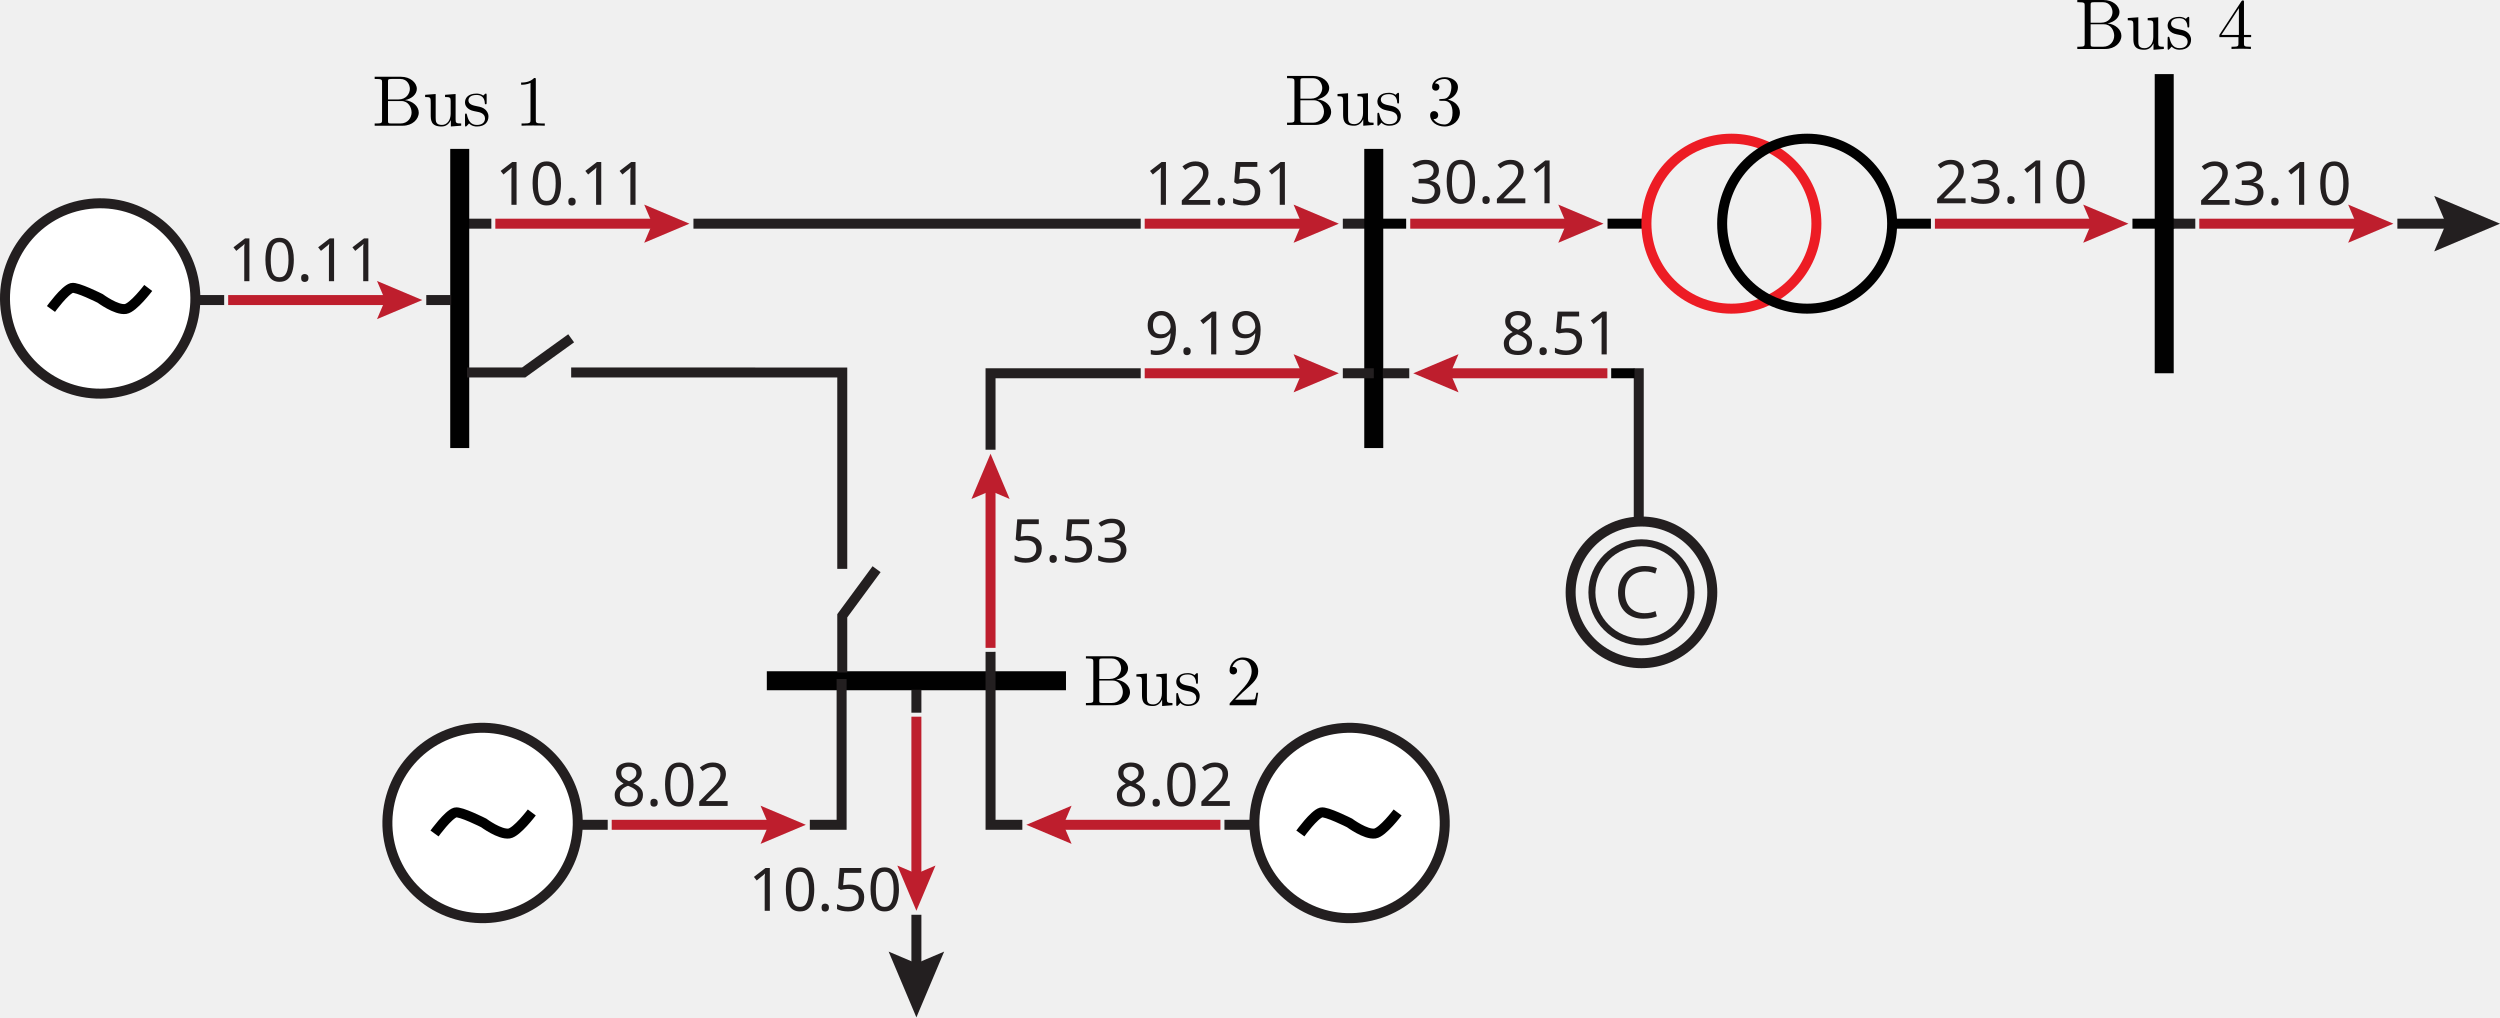
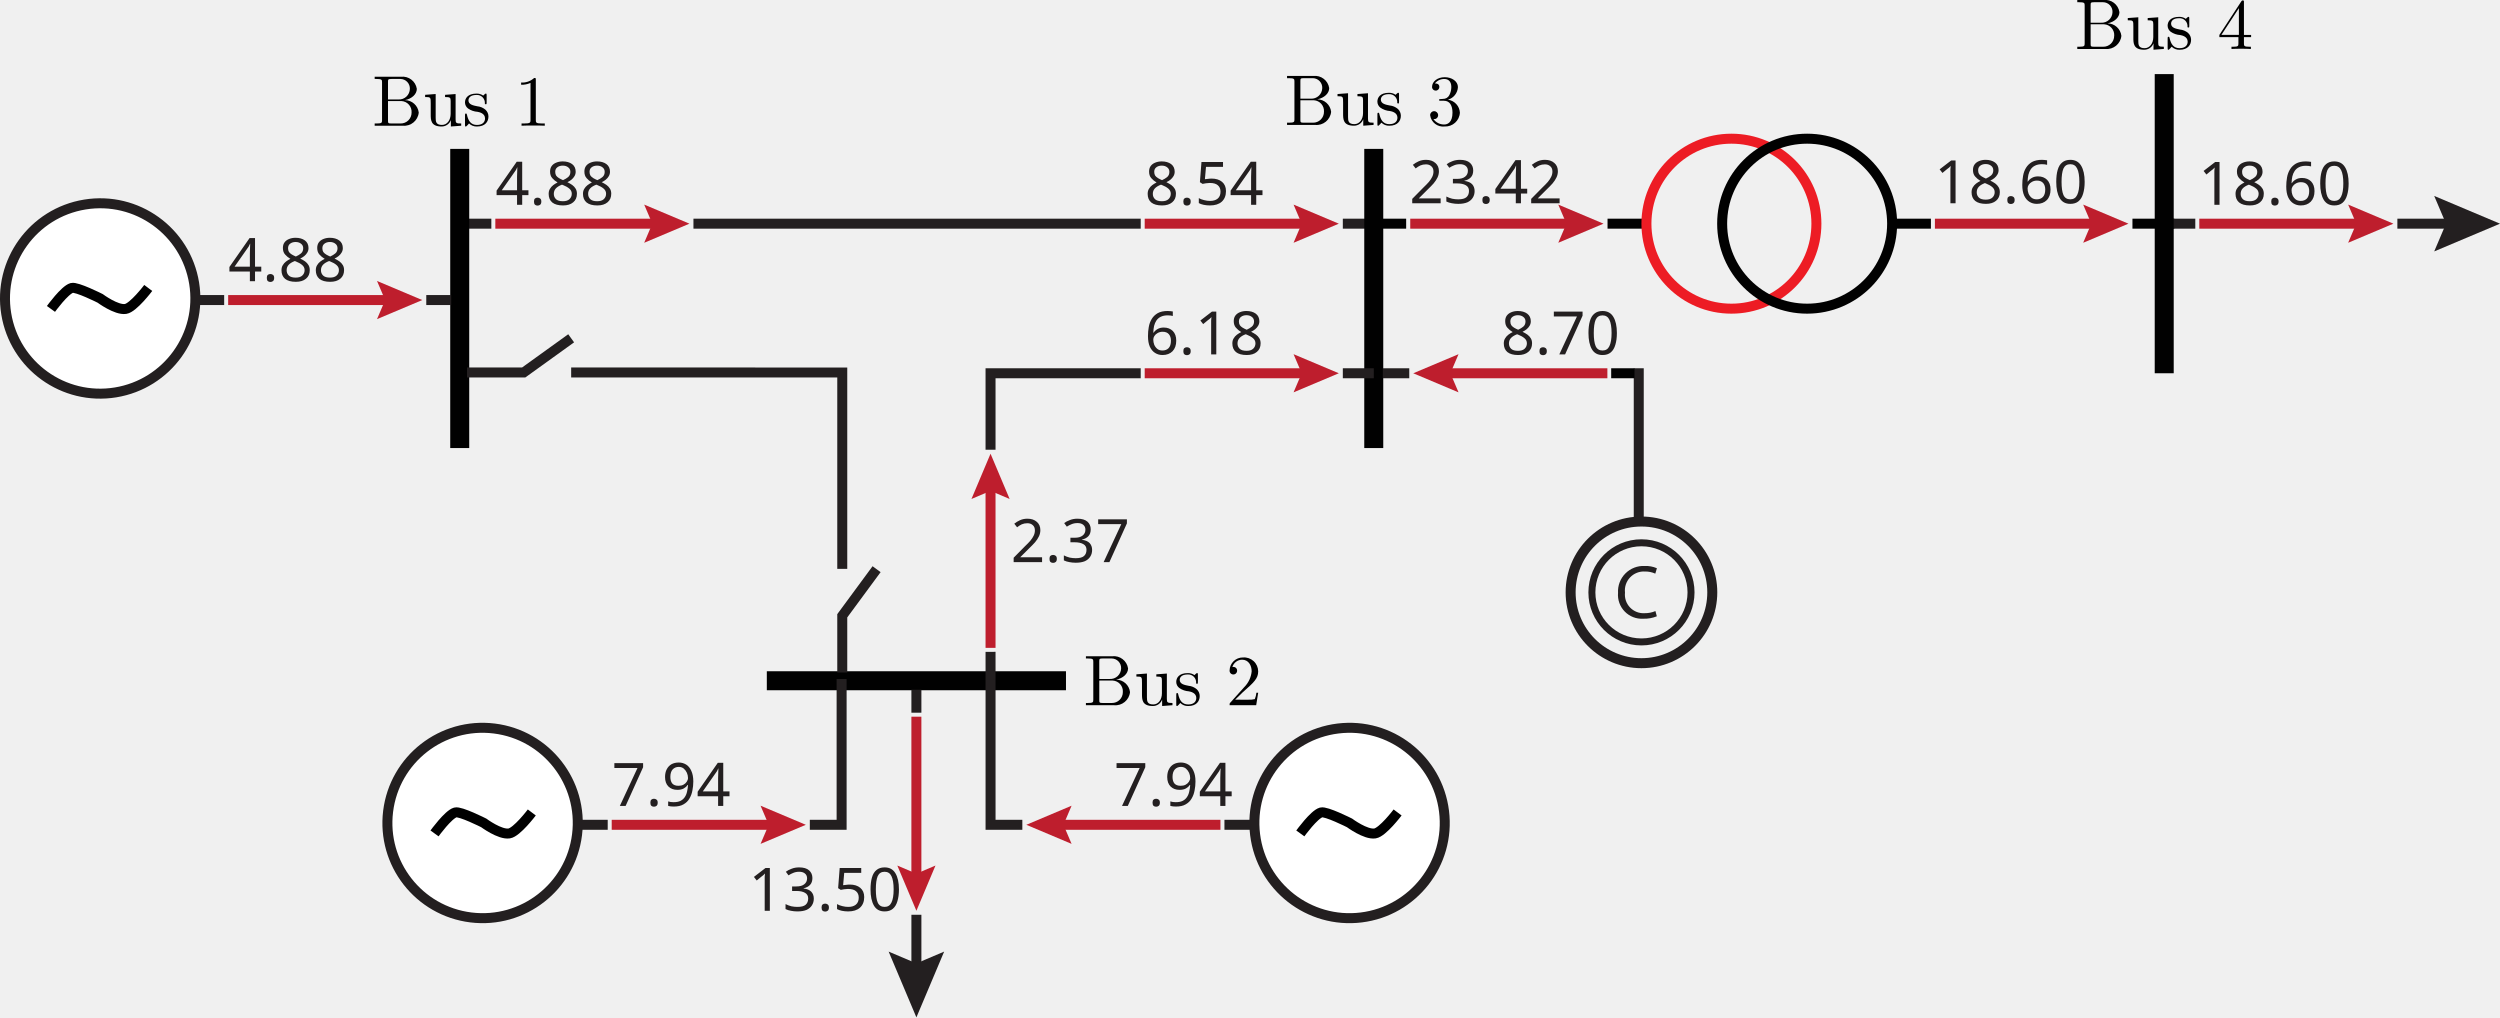
<svg xmlns="http://www.w3.org/2000/svg" id="Layer_1" data-name="Layer 1" viewBox="0 0 250.148 101.799">
  <defs>
-     <style>
-       .cls-1, .cls-2, .cls-3, .cls-4, .cls-5, .cls-6, .cls-7, .cls-8 {
-         stroke-miterlimit: 10;
-       }
- 
-       .cls-1, .cls-2, .cls-5, .cls-6, .cls-7, .cls-8 {
-         fill: none;
-       }
- 
-       .cls-1, .cls-3, .cls-7 {
-         stroke: #231f20;
-       }
- 
-       .cls-2 {
-         stroke: #000;
-       }
- 
-       .cls-3 {
-         fill: #fff;
-       }
- 
-       .cls-4 {
-         stroke: #be1e2d;
-       }
- 
-       .cls-4, .cls-9 {
-         fill: #be1e2d;
-       }
- 
-       .cls-5, .cls-8 {
-         stroke: #010101;
-       }
- 
-       .cls-6 {
-         stroke: #ed1c24;
-       }
- 
-       .cls-7 {
-         stroke-width: .7px;
-       }
- 
-       .cls-10 {
-         font-family: CMR10, 'CM R 10';
-         font-size: 6px;
-       }
- 
-       .cls-10, .cls-11 {
-         fill: #231f20;
-       }
- 
-       .cls-8 {
-         stroke-width: 1.9px;
-       }
-     </style>
+     <style>.cls-1,.cls-10,.cls-11,.cls-3,.cls-4,.cls-5{fill:none;}.cls-1,.cls-3{stroke:#010101;}.cls-1,.cls-10,.cls-11,.cls-2,.cls-3,.cls-4,.cls-5,.cls-8{stroke-miterlimit:10;}.cls-2{fill:#fff;}.cls-2,.cls-4,.cls-5{stroke:#231f20;}.cls-3{stroke-width:1.9px;}.cls-5{stroke-width:0.7px;}.cls-6,.cls-7{fill:#231f20;}.cls-7{font-size:6px;font-family:CMR10, "CM R 10";}.cls-8,.cls-9{fill:#be1e2d;}.cls-8{stroke:#be1e2d;}.cls-10{stroke:#000;}.cls-11{stroke:#ed1c24;}</style>
  </defs>
-   <line class="cls-5" x1="160.849" y1="22.381" x2="164.559" y2="22.381" />
-   <line class="cls-3" x1="134.362" y1="22.381" x2="137.461" y2="22.381" />
-   <line class="cls-3" x1="69.386" y1="22.381" x2="114.139" y2="22.381" />
-   <line class="cls-3" x1="46.517" y1="22.381" x2="49.163" y2="22.381" />
-   <line class="cls-8" x1="46" y1="14.898" x2="46" y2="44.832" />
-   <line class="cls-8" x1="76.727" y1="68.115" x2="106.661" y2="68.115" />
-   <line class="cls-8" x1="137.457" y1="14.898" x2="137.457" y2="44.832" />
-   <line class="cls-5" x1="138.365" y1="22.381" x2="140.699" y2="22.381" />
-   <line class="cls-5" x1="213.371" y1="22.381" x2="217.565" y2="22.381" />
-   <g>
-     <path d="m41.9,11.266c0,.674-.645,1.313-1.599,1.313h-2.812v-.222h.172c.553,0,.567-.079.567-.337v-3.781c0-.258-.014-.337-.567-.337h-.172v-.222h2.625c.933,0,1.593.588,1.593,1.212,0,.531-.495.99-1.191,1.126.796.086,1.384.624,1.384,1.248Zm-2.037-1.313c.796,0,1.148-.603,1.148-1.062,0-.38-.251-.99-.947-.99h-.89c-.337,0-.351.05-.351.287v1.765h1.04Zm1.32,1.306c0-.481-.301-1.148-1.011-1.148h-1.349v1.959c0,.237.014.287.351.287h.897c.739,0,1.112-.589,1.112-1.098Z" />
-     <path d="m44.188,12.658c-1.09,0-1.09-.653-1.09-1.212v-1.076c0-.638,0-.66-.56-.66v-.222l1.055-.08v2.382c0,.373.028.71.631.71.524,0,.868-.488.868-1.112v-1.278c0-.352-.058-.401-.56-.401v-.222l1.055-.08v2.547c0,.352.057.401.559.401v.222l-1.033.079v-.645c-.208.445-.524.645-.925.645Z" />
-     <path d="m46.835,10.857c-.194-.157-.309-.359-.309-.61,0-.401.273-.882,1.148-.882.108,0,.402,0,.675.201.028-.022.1-.087.122-.115.093-.086.108-.086.144-.086.079,0,.079.051.079.172v.725c0,.136,0,.172-.093.172-.014,0-.079,0-.086-.065-.014-.223-.05-.868-.839-.868-.617,0-.803.294-.803.546,0,.415.481.509.882.588.301.058.581.115.818.345.086.086.301.301.301.681,0,.517-.33.997-1.155.997-.151,0-.474-.007-.789-.308-.129.136-.129.15-.143.165-.136.137-.143.144-.179.144-.079,0-.079-.05-.079-.172v-.947c0-.129,0-.179.093-.179.072,0,.079.029.1.122.136.61.395,1.019.997,1.019.56,0,.811-.287.811-.652,0-.517-.588-.631-.746-.66-.516-.101-.717-.144-.947-.331Z" />
-     <path d="m53.613,12.012c0,.266.022.344.667.344h.23v.222c-.251-.021-.875-.021-1.162-.021s-.911,0-1.162.021v-.222h.229c.645,0,.667-.086.667-.344v-3.716c-.373.186-.796.186-.94.186v-.222c.23,0,.861,0,1.306-.459.165,0,.165.014.165.186v4.025Z" />
-   </g>
-   <line class="cls-1" x1="134.362" y1="37.348" x2="137.461" y2="37.348" />
-   <polyline class="cls-1" points="99.113 44.999 99.113 37.349 114.139 37.348" />
-   <line class="cls-1" x1="163.972" y1="36.848" x2="163.972" y2="51.85" />
-   <path class="cls-1" d="m171.33,59.271c0-3.915-3.174-7.087-7.087-7.087s-7.087,3.172-7.087,7.087,3.172,7.087,7.087,7.087,7.087-3.174,7.087-7.087Z" />
-   <path class="cls-7" d="m169.203,59.271c0-2.74-2.221-4.96-4.96-4.96s-4.96,2.22-4.96,4.96,2.221,4.96,4.96,4.96,4.96-2.222,4.96-4.96Z" />
-   <path class="cls-11" d="m165.781,61.667c-.243.121-.73.243-1.352.243-1.443,0-2.529-.912-2.529-2.59,0-1.603,1.087-2.689,2.674-2.689.638,0,1.041.137,1.215.228l-.16.539c-.25-.121-.607-.213-1.033-.213-1.2,0-1.997.767-1.997,2.112,0,1.253.721,2.058,1.967,2.058.403,0,.813-.083,1.079-.213l.137.524Z" />
-   <g>
-     <path d="m113.068,69.252c0,.674-.645,1.313-1.6,1.313h-2.812v-.223h.172c.553,0,.567-.079.567-.337v-3.781c0-.258-.014-.338-.567-.338h-.172v-.222h2.625c.933,0,1.593.589,1.593,1.212,0,.531-.495.99-1.191,1.127.796.086,1.384.624,1.384,1.249Zm-2.037-1.314c.796,0,1.148-.603,1.148-1.062,0-.38-.251-.99-.947-.99h-.889c-.337,0-.351.051-.351.287v1.765h1.04Zm1.32,1.306c0-.48-.301-1.148-1.011-1.148h-1.349v1.958c0,.237.014.287.351.287h.897c.739,0,1.112-.588,1.112-1.097Z" />
-     <path d="m115.356,70.644c-1.09,0-1.09-.653-1.09-1.212v-1.076c0-.639,0-.66-.56-.66v-.223l1.055-.079v2.381c0,.373.028.711.631.711.524,0,.868-.488.868-1.112v-1.277c0-.352-.058-.401-.56-.401v-.223l1.055-.079v2.547c0,.352.057.401.559.401v.223l-1.033.079v-.646c-.208.444-.524.646-.926.646Z" />
-     <path d="m118.003,68.843c-.194-.157-.309-.359-.309-.61,0-.402.273-.882,1.148-.882.108,0,.402,0,.675.2.028-.021.1-.086.122-.115.093-.086.107-.086.143-.086.079,0,.079.05.079.172v.724c0,.136,0,.172-.093.172-.014,0-.079,0-.086-.065-.014-.222-.05-.868-.84-.868-.617,0-.803.294-.803.545,0,.416.481.509.883.588.301.057.581.115.818.344.086.087.301.302.301.682,0,.516-.33.997-1.155.997-.151,0-.474-.007-.789-.309-.129.136-.129.151-.143.165-.136.136-.143.143-.179.143-.079,0-.079-.05-.079-.172v-.947c0-.129,0-.179.094-.179.072,0,.079.029.1.122.136.61.395,1.019.997,1.019.56,0,.811-.287.811-.653,0-.517-.588-.632-.746-.66-.516-.1-.717-.143-.947-.33Z" />
-     <path d="m124.875,70.012c.158,0,.631,0,.681-.058.072-.108.122-.423.158-.638h.179l-.201,1.249h-2.662c0-.172,0-.187.079-.266l1.377-1.535c.394-.445.753-1.012.753-1.585,0-.588-.308-1.169-.961-1.169-.416,0-.804.265-.968.731.021-.007.036-.007.093-.007.251,0,.38.187.38.373,0,.294-.251.38-.373.38-.021,0-.38,0-.38-.402,0-.638.531-1.299,1.342-1.299.875,0,1.521.575,1.521,1.392,0,.717-.43,1.105-1.549,2.095l-.76.739h1.291Z" />
-   </g>
-   <g>
-     <path d="m133.193,11.187c0,.675-.645,1.313-1.6,1.313h-2.812v-.223h.172c.553,0,.567-.079.567-.337v-3.781c0-.257-.014-.337-.567-.337h-.172v-.222h2.625c.933,0,1.593.588,1.593,1.212,0,.531-.495.99-1.191,1.126.796.086,1.384.624,1.384,1.248Zm-2.037-1.313c.796,0,1.148-.603,1.148-1.062,0-.38-.251-.99-.947-.99h-.889c-.337,0-.351.05-.351.287v1.765h1.04Zm1.32,1.306c0-.481-.301-1.148-1.011-1.148h-1.349v1.958c0,.237.014.287.351.287h.897c.739,0,1.112-.588,1.112-1.098Z" />
-     <path d="m135.481,12.579c-1.09,0-1.09-.653-1.09-1.212v-1.076c0-.639,0-.66-.56-.66v-.222l1.055-.079v2.381c0,.373.028.711.631.711.524,0,.868-.488.868-1.112v-1.277c0-.352-.058-.402-.56-.402v-.222l1.055-.079v2.547c0,.352.057.401.559.401v.223l-1.033.079v-.645c-.208.444-.524.645-.926.645Z" />
-     <path d="m138.128,10.778c-.194-.157-.309-.359-.309-.609,0-.402.273-.883,1.148-.883.108,0,.402,0,.675.201.028-.021.1-.086.122-.115.093-.086.108-.086.143-.086.079,0,.079.051.079.173v.724c0,.136,0,.172-.093.172-.014,0-.079,0-.086-.065-.014-.223-.05-.868-.84-.868-.617,0-.803.294-.803.546,0,.416.481.509.882.588.301.058.581.115.818.345.086.086.301.301.301.682,0,.516-.33.997-1.155.997-.151,0-.473-.007-.789-.309-.129.136-.129.151-.143.165-.136.136-.143.144-.179.144-.079,0-.079-.051-.079-.172v-.947c0-.129,0-.179.094-.179.072,0,.079.029.1.122.136.61.395,1.02.997,1.02.56,0,.811-.288.811-.653,0-.517-.589-.631-.746-.66-.516-.1-.717-.143-.947-.331Z" />
-     <path d="m146.076,11.274c0,.732-.653,1.384-1.528,1.384-.782,0-1.449-.474-1.449-1.126,0-.316.23-.416.402-.416.208,0,.402.144.402.402,0,.273-.223.43-.474.394.251.423.789.545,1.098.545.316,0,.811-.208.811-1.183,0-.703-.265-1.191-.854-1.191h-.315c-.122,0-.172,0-.172-.079,0-.072.05-.079.108-.086.05,0,.223-.014.28-.021.179-.007.423-.029.638-.373.187-.316.201-.732.201-.818,0-.646-.394-.803-.689-.803-.258,0-.732.093-.954.444.108,0,.445,0,.445.359,0,.208-.143.366-.366.366-.208,0-.366-.136-.366-.373,0-.546.545-.976,1.27-.976.689,0,1.32.402,1.32.99,0,.567-.416,1.069-1.004,1.263.746.15,1.198.71,1.198,1.299Z" />
-   </g>
-   <text class="cls-10" transform="translate(49.563 20.494)">
-     <tspan x="0" y="0">10.11</tspan>
-   </text>
-   <g>
-     <line class="cls-4" x1="49.563" y1="22.382" x2="65.793" y2="22.382" />
-     <polygon class="cls-9" points="64.457 24.292 65.27 22.382 64.457 20.471 68.986 22.381 64.457 24.292" />
-   </g>
-   <g>
-     <line class="cls-4" x1="114.538" y1="22.382" x2="130.768" y2="22.382" />
-     <polygon class="cls-9" points="129.432 24.292 130.245 22.382 129.432 20.471 133.961 22.382 129.432 24.292" />
-   </g>
-   <text class="cls-10" transform="translate(114.538 20.494)">
-     <tspan x="0" y="0">12.51</tspan>
-   </text>
-   <g>
-     <line class="cls-4" x1="99.113" y1="64.822" x2="99.112" y2="48.592" />
-     <polygon class="cls-9" points="97.203 49.928 99.112 49.115 101.023 49.928 99.112 45.399 97.203 49.928" />
-   </g>
-   <text class="cls-10" transform="translate(101.144 56.244)">
-     <tspan x="0" y="0">5.53</tspan>
-   </text>
-   <g>
-     <line class="cls-4" x1="114.538" y1="37.349" x2="130.768" y2="37.349" />
-     <polygon class="cls-9" points="129.432 39.258 130.246 37.349 129.432 35.438 133.961 37.349 129.432 39.258" />
-   </g>
-   <text class="cls-10" transform="translate(114.538 35.461)">
-     <tspan x="0" y="0">9.19</tspan>
-   </text>
-   <text class="cls-10" transform="translate(141.025 20.336)">
-     <tspan x="0" y="0">30.21</tspan>
-   </text>
-   <g>
-     <line class="cls-4" x1="141.108" y1="22.382" x2="157.255" y2="22.382" />
-     <polygon class="cls-9" points="155.919 24.292 156.732 22.382 155.919 20.471 160.448 22.381 155.919 24.292" />
-   </g>
-   <text class="cls-10" transform="translate(193.547 20.336)">
-     <tspan x="0" y="0">23.10</tspan>
-   </text>
-   <g>
-     <line class="cls-4" x1="193.605" y1="22.382" x2="209.776" y2="22.382" />
-     <polygon class="cls-9" points="208.44 24.292 209.254 22.382 208.44 20.471 212.97 22.381 208.44 24.292" />
-   </g>
-   <line class="cls-5" x1="189.693" y1="22.381" x2="193.205" y2="22.381" />
-   <circle class="cls-3" cx="10.024" cy="29.865" r="9.524" transform="translate(-4.668 1.998) rotate(-9.245)" />
-   <path class="cls-2" d="m14.833,28.813s-1.502,1.987-2.266,2.103c-.93.142-2.546-1.058-2.546-1.058,0,0-2.345-1.184-2.837-1.045-.712.202-2.084,2.103-2.084,2.103" />
-   <line class="cls-3" x1="42.653" y1="30.023" x2="45.146" y2="30.023" />
-   <line class="cls-3" x1="19.784" y1="30.023" x2="22.43" y2="30.023" />
-   <text class="cls-10" transform="translate(22.83 28.136)">
-     <tspan x="0" y="0">10.11</tspan>
-   </text>
-   <g>
-     <line class="cls-4" x1="22.83" y1="30.024" x2="39.06" y2="30.024" />
-     <polygon class="cls-9" points="37.724 31.933 38.537 30.024 37.724 28.113 42.253 30.023 37.724 31.933" />
-   </g>
-   <circle class="cls-3" cx="48.287" cy="82.346" r="9.524" transform="translate(-39.353 120.186) rotate(-82.966)" />
-   <path class="cls-2" d="m53.212,81.295s-1.502,1.987-2.266,2.103c-.93.142-2.546-1.058-2.546-1.058,0,0-2.345-1.184-2.837-1.045-.712.201-2.084,2.103-2.084,2.103" />
-   <polyline class="cls-1" points="81.03 82.528 84.211 82.528 84.211 69.911 84.211 67.939" />
-   <line class="cls-3" x1="58.162" y1="82.528" x2="60.807" y2="82.528" />
-   <text class="cls-10" transform="translate(61.208 80.641)">
-     <tspan x="0" y="0">8.02</tspan>
-   </text>
-   <g>
-     <line class="cls-4" x1="61.207" y1="82.529" x2="77.437" y2="82.529" />
-     <polygon class="cls-9" points="76.101 84.438 76.915 82.529 76.101 80.618 80.63 82.528 76.101 84.438" />
-   </g>
-   <text class="cls-10" transform="translate(111.455 80.641)">
-     <tspan x="0" y="0">8.02</tspan>
-   </text>
-   <line class="cls-3" x1="217.367" y1="22.381" x2="219.66" y2="22.381" />
-   <text class="cls-10" transform="translate(219.959 20.494)">
-     <tspan x="0" y="0">23.10</tspan>
-   </text>
-   <g>
-     <line class="cls-4" x1="220.059" y1="22.382" x2="236.289" y2="22.382" />
-     <polygon class="cls-9" points="234.953 24.291 235.766 22.382 234.953 20.471 239.482 22.381 234.953 24.291" />
-   </g>
-   <line class="cls-3" x1="138.365" y1="37.349" x2="141.01" y2="37.349" />
-   <text class="cls-10" transform="translate(150.171 35.462)">
-     <tspan x="0" y="0">8.51</tspan>
-   </text>
-   <g>
-     <line class="cls-4" x1="160.833" y1="37.35" x2="144.604" y2="37.35" />
-     <polygon class="cls-9" points="145.94 39.259 145.126 37.35 145.94 35.439 141.41 37.349 145.94 39.259" />
-   </g>
-   <line class="cls-5" x1="161.214" y1="37.348" x2="163.548" y2="37.348" />
-   <g>
-     <line class="cls-1" x1="245.67" y1="22.381" x2="239.88" y2="22.381" />
-     <polygon class="cls-11" points="243.564 19.604 244.744 22.381 243.564 25.158 250.148 22.381 243.564 19.604" />
-   </g>
-   <line class="cls-8" x1="216.55" y1="7.414" x2="216.55" y2="37.348" />
-   <g>
-     <circle class="cls-6" cx="173.244" cy="22.381" r="8.504" />
-     <circle class="cls-5" cx="180.821" cy="22.381" r="8.504" />
-   </g>
-   <g>
-     <path d="m212.264,3.587c0,.674-.645,1.313-1.599,1.313h-2.812v-.223h.172c.553,0,.567-.079.567-.337V.56c0-.258-.014-.337-.567-.337h-.172v-.222h2.625c.933,0,1.593.588,1.593,1.212,0,.531-.495.99-1.19,1.127.796.086,1.384.624,1.384,1.249Zm-2.038-1.314c.797,0,1.148-.603,1.148-1.062,0-.38-.251-.99-.947-.99h-.889c-.337,0-.351.051-.351.287v1.765h1.04Zm1.32,1.306c0-.48-.302-1.148-1.012-1.148h-1.349v1.958c0,.237.014.287.351.287h.896c.739,0,1.112-.588,1.112-1.097Z" />
-     <path d="m214.552,4.979c-1.09,0-1.09-.653-1.09-1.212v-1.076c0-.639,0-.66-.56-.66v-.223l1.055-.079v2.382c0,.373.028.711.631.711.524,0,.868-.488.868-1.112v-1.277c0-.352-.058-.401-.56-.401v-.223l1.055-.079v2.547c0,.352.058.401.56.401v.223l-1.033.079v-.646c-.208.444-.524.646-.926.646Z" />
-     <path d="m217.199,3.178c-.194-.158-.309-.359-.309-.61,0-.402.273-.882,1.147-.882.108,0,.402,0,.675.2.028-.021.1-.086.122-.115.093-.086.108-.086.143-.086.079,0,.079.05.079.172v.724c0,.136,0,.172-.093.172-.015,0-.079,0-.086-.065-.014-.222-.05-.868-.84-.868-.617,0-.803.294-.803.545,0,.416.48.509.882.588.301.057.581.115.818.344.086.086.301.302.301.682,0,.516-.33.997-1.154.997-.151,0-.474-.007-.79-.309-.129.136-.129.151-.143.165-.136.136-.143.144-.179.144-.079,0-.079-.05-.079-.172v-.947c0-.129,0-.179.093-.179.072,0,.079.029.1.122.136.61.395,1.019.998,1.019.56,0,.811-.288.811-.653,0-.517-.588-.631-.747-.66-.516-.1-.717-.143-.946-.33Z" />
-     <path d="m222.069,3.716v-.222l2.203-3.364c.057-.087.079-.087.143-.087.115,0,.115.043.115.187v3.264h.717v.222h-.717v.624c0,.258.015.337.546.337h.15v.223c-.295-.022-.674-.022-.976-.022s-.674,0-.968.022v-.223h.15c.531,0,.545-.079.545-.337v-.624h-1.908Zm1.952-2.898l-1.751,2.676h1.751V.818Z" />
-   </g>
-   <line class="cls-3" x1="91.694" y1="69.019" x2="91.694" y2="71.312" />
-   <g>
-     <line class="cls-4" x1="91.693" y1="71.711" x2="91.693" y2="87.941" />
-     <polygon class="cls-9" points="89.784 86.605 91.693 87.418 93.604 86.605 91.694 91.134 89.784 86.605" />
-   </g>
-   <g>
-     <line class="cls-1" x1="91.694" y1="97.322" x2="91.694" y2="91.531" />
-     <polygon class="cls-11" points="94.471 95.216 91.694 96.395 88.916 95.216 91.694 101.799 94.471 95.216" />
-   </g>
-   <circle class="cls-3" cx="135.037" cy="82.346" r="9.524" transform="translate(-9.068 17.157) rotate(-7.034)" />
-   <path class="cls-2" d="m139.846,81.295s-1.502,1.987-2.266,2.103c-.93.142-2.546-1.058-2.546-1.058,0,0-2.345-1.184-2.837-1.045-.712.201-2.084,2.103-2.084,2.103" />
-   <polyline class="cls-1" points="102.294 82.528 99.114 82.528 99.114 67.561 99.113 65.222" />
-   <line class="cls-3" x1="125.163" y1="82.528" x2="122.517" y2="82.528" />
-   <g>
-     <line class="cls-4" x1="122.117" y1="82.529" x2="105.887" y2="82.529" />
-     <polygon class="cls-9" points="107.223 84.438 106.41 82.529 107.223 80.618 102.694 82.528 107.223 84.438" />
-   </g>
-   <text class="cls-10" transform="translate(74.905 91.134)">
-     <tspan x="0" y="0">10.50</tspan>
-   </text>
-   <g>
-     <polyline class="cls-1" points="46.728 37.271 52.398 37.271 57.15 33.849" />
-     <polyline class="cls-1" points="57.15 37.271 84.276 37.272 84.276 56.922" />
-     <polyline class="cls-1" points="84.276 67.284 84.276 61.615 87.711 56.952" />
-   </g>
+   <line class="cls-1" x1="160.849" y1="22.381" x2="164.559" y2="22.381" />
+   <line class="cls-2" x1="134.362" y1="22.381" x2="137.461" y2="22.381" />
+   <line class="cls-2" x1="69.386" y1="22.381" x2="114.139" y2="22.381" />
+   <path class="cls-2" d="M78.785,23.55" transform="translate(-0.657 -1.169)" />
+   <path class="cls-2" d="M67.228,23.55" transform="translate(-0.657 -1.169)" />
+   <line class="cls-2" x1="46.517" y1="22.381" x2="49.163" y2="22.381" />
+   <line class="cls-3" x1="46" y1="14.898" x2="46" y2="44.832" />
+   <line class="cls-3" x1="76.727" y1="68.115" x2="106.661" y2="68.115" />
+   <line class="cls-3" x1="137.457" y1="14.898" x2="137.457" y2="44.832" />
+   <line class="cls-1" x1="138.365" y1="22.381" x2="140.699" y2="22.381" />
+   <line class="cls-1" x1="213.371" y1="22.381" x2="217.565" y2="22.381" />
+   <path d="M42.557,12.435a1.467,1.467,0,0,1-1.6,1.313H38.146v-.223h.172c.552,0,.566-.078.566-.337V9.407c0-.258-.014-.337-.566-.337h-.172V8.848h2.625a1.44,1.44,0,0,1,1.593,1.212c0,.531-.495.99-1.191,1.127A1.408,1.408,0,0,1,42.557,12.435ZM40.52,11.122a1.082,1.082,0,0,0,1.148-1.062.953.953,0,0,0-.947-.99h-.89c-.337,0-.351.05-.351.287v1.765Zm1.32,1.306a1.075,1.075,0,0,0-1.011-1.148H39.48v1.959c0,.237.014.286.351.286h.9A1.084,1.084,0,0,0,41.84,12.428Z" transform="translate(-0.657 -1.169)" />
+   <path d="M44.845,13.826c-1.09,0-1.09-.652-1.09-1.212V11.538c0-.638,0-.66-.56-.66v-.222l1.055-.079v2.382c0,.372.028.71.631.71.524,0,.868-.488.868-1.112V11.28c0-.352-.057-.4-.559-.4v-.222l1.054-.079v2.547c0,.352.058.4.56.4v.223l-1.033.078v-.645A.978.978,0,0,1,44.845,13.826Z" transform="translate(-0.657 -1.169)" />
+   <path d="M47.492,12.026a.765.765,0,0,1-.309-.61c0-.4.273-.882,1.148-.882a1.106,1.106,0,0,1,.675.2,1.106,1.106,0,0,0,.122-.115c.093-.086.107-.086.143-.086.079,0,.079.05.079.172v.725c0,.136,0,.172-.093.172a.076.076,0,0,1-.086-.065.793.793,0,0,0-.84-.868c-.617,0-.8.294-.8.546,0,.415.48.509.882.588a1.456,1.456,0,0,1,.818.344.925.925,0,0,1,.3.681c0,.517-.33,1-1.155,1a1.073,1.073,0,0,1-.789-.308,1.67,1.67,0,0,0-.143.165c-.137.136-.144.143-.18.143-.079,0-.079-.05-.079-.171v-.947c0-.13,0-.18.094-.18.072,0,.079.029.1.122.136.61.395,1.019,1,1.019.56,0,.811-.287.811-.653,0-.516-.588-.631-.746-.66A1.871,1.871,0,0,1,47.492,12.026Z" transform="translate(-0.657 -1.169)" />
+   <path d="M54.27,13.181c0,.266.022.344.668.344h.229v.223c-.251-.021-.875-.021-1.162-.021s-.911,0-1.162.021v-.223h.23c.645,0,.667-.085.667-.344V9.465a2.156,2.156,0,0,1-.94.186V9.429a1.774,1.774,0,0,0,1.306-.459c.164,0,.164.014.164.186Z" transform="translate(-0.657 -1.169)" />
+   <line class="cls-4" x1="134.362" y1="37.348" x2="137.461" y2="37.348" />
+   <polyline class="cls-4" points="99.113 44.999 99.113 37.349 114.139 37.348" />
+   <line class="cls-4" x1="163.972" y1="36.848" x2="163.972" y2="51.85" />
+   <path class="cls-4" d="M171.987,60.44a7.087,7.087,0,1,0-7.087,7.087A7.088,7.088,0,0,0,171.987,60.44Z" transform="translate(-0.657 -1.169)" />
+   <path class="cls-5" d="M169.86,60.44a4.96,4.96,0,1,0-4.96,4.96A4.959,4.959,0,0,0,169.86,60.44Z" transform="translate(-0.657 -1.169)" />
+   <path class="cls-6" d="M166.438,62.835a3.3,3.3,0,0,1-1.353.243,2.393,2.393,0,0,1-2.529-2.59A2.548,2.548,0,0,1,165.23,57.8a2.742,2.742,0,0,1,1.215.228l-.16.539a2.41,2.41,0,0,0-1.033-.213,1.9,1.9,0,0,0-2,2.112,1.861,1.861,0,0,0,1.967,2.058,2.649,2.649,0,0,0,1.079-.212Z" transform="translate(-0.657 -1.169)" />
+   <path d="M113.725,70.421a1.466,1.466,0,0,1-1.6,1.312h-2.812V71.51h.172c.552,0,.566-.078.566-.336V67.393c0-.258-.014-.338-.566-.338h-.172v-.222h2.625a1.441,1.441,0,0,1,1.593,1.212c0,.531-.495.99-1.191,1.127A1.408,1.408,0,0,1,113.725,70.421Zm-2.037-1.314a1.082,1.082,0,0,0,1.148-1.062.954.954,0,0,0-.947-.99H111c-.337,0-.351.051-.351.287v1.765Zm1.32,1.306A1.075,1.075,0,0,0,112,69.265h-1.349v1.959c0,.237.014.286.351.286h.9A1.083,1.083,0,0,0,113.008,70.413Z" transform="translate(-0.657 -1.169)" />
+   <path d="M116.013,71.812c-1.09,0-1.09-.652-1.09-1.212V69.524c0-.639,0-.66-.56-.66v-.223l1.055-.079v2.382c0,.373.028.711.631.711.524,0,.868-.488.868-1.113V69.265c0-.351-.057-.4-.559-.4v-.223l1.054-.079v2.547c0,.352.058.4.56.4v.223l-1.033.079v-.645A.98.98,0,0,1,116.013,71.812Z" transform="translate(-0.657 -1.169)" />
+   <path d="M118.66,70.011a.762.762,0,0,1-.309-.609c0-.4.273-.883,1.148-.883a1.106,1.106,0,0,1,.675.2.945.945,0,0,0,.122-.115c.093-.086.107-.086.143-.086.079,0,.079.05.079.173v.724c0,.136,0,.172-.093.172-.015,0-.079,0-.086-.064a.792.792,0,0,0-.84-.868c-.617,0-.8.294-.8.545,0,.416.48.509.882.588a1.463,1.463,0,0,1,.818.344.93.93,0,0,1,.3.682c0,.516-.329,1-1.155,1a1.073,1.073,0,0,1-.789-.308,1.521,1.521,0,0,0-.143.165c-.137.136-.144.143-.18.143-.079,0-.079-.05-.079-.172v-.947c0-.129,0-.179.094-.179.072,0,.079.028.1.122.136.609.395,1.019,1,1.019.56,0,.811-.288.811-.654,0-.516-.588-.631-.746-.66A1.871,1.871,0,0,1,118.66,70.011Z" transform="translate(-0.657 -1.169)" />
+   <path d="M125.532,71.181a2.309,2.309,0,0,0,.681-.058,2.357,2.357,0,0,0,.158-.638h.179l-.2,1.248h-2.662c0-.172,0-.187.079-.265l1.378-1.535a2.574,2.574,0,0,0,.753-1.586c0-.588-.309-1.169-.962-1.169a1.034,1.034,0,0,0-.968.731.277.277,0,0,1,.093-.007.363.363,0,0,1,.38.373.377.377,0,1,1-.753-.021,1.326,1.326,0,0,1,1.342-1.3,1.409,1.409,0,0,1,1.52,1.392c0,.717-.43,1.105-1.549,2.095l-.76.739Z" transform="translate(-0.657 -1.169)" />
+   <path d="M133.85,12.356a1.466,1.466,0,0,1-1.6,1.313h-2.812v-.223h.172c.553,0,.567-.079.567-.337V9.328c0-.257-.014-.337-.567-.337h-.172V8.769h2.626a1.44,1.44,0,0,1,1.592,1.212c0,.531-.5.99-1.19,1.126A1.409,1.409,0,0,1,133.85,12.356Zm-2.037-1.313a1.083,1.083,0,0,0,1.148-1.062.954.954,0,0,0-.948-.99h-.889c-.337,0-.352.05-.352.287v1.765Zm1.32,1.305a1.075,1.075,0,0,0-1.012-1.147h-1.349v1.958c0,.237.015.287.352.287h.9A1.084,1.084,0,0,0,133.133,12.348Z" transform="translate(-0.657 -1.169)" />
+   <path d="M136.138,13.748c-1.091,0-1.091-.653-1.091-1.212V11.459c0-.638,0-.66-.559-.66v-.222l1.054-.079v2.381c0,.374.029.711.631.711.524,0,.869-.488.869-1.112V11.2c0-.352-.058-.4-.56-.4v-.222l1.055-.079v2.547c0,.351.057.4.559.4v.223l-1.033.079V13.1A.979.979,0,0,1,136.138,13.748Z" transform="translate(-0.657 -1.169)" />
+   <path d="M138.785,11.946a.762.762,0,0,1-.309-.609c0-.4.273-.883,1.148-.883a1.1,1.1,0,0,1,.674.2.824.824,0,0,0,.122-.114c.094-.087.108-.087.144-.087.079,0,.079.051.079.173v.724c0,.137,0,.173-.094.173a.077.077,0,0,1-.086-.065.791.791,0,0,0-.839-.868c-.617,0-.8.294-.8.545,0,.417.481.509.883.588a1.467,1.467,0,0,1,.818.345.923.923,0,0,1,.3.682c0,.516-.33,1-1.155,1a1.069,1.069,0,0,1-.789-.309,1.9,1.9,0,0,0-.144.165c-.136.137-.143.144-.179.144-.079,0-.079-.051-.079-.173v-.947c0-.129,0-.179.093-.179.072,0,.079.029.1.122.136.61.394,1.019,1,1.019.56,0,.811-.287.811-.653,0-.517-.589-.631-.747-.66A1.866,1.866,0,0,1,138.785,11.946Z" transform="translate(-0.657 -1.169)" />
+   <path d="M146.733,12.442a1.463,1.463,0,0,1-1.529,1.384,1.309,1.309,0,0,1-1.449-1.126.4.4,0,1,1,.8-.014.393.393,0,0,1-.474.394,1.3,1.3,0,0,0,1.1.545c.316,0,.811-.208.811-1.183,0-.7-.266-1.191-.854-1.191h-.316c-.122,0-.172,0-.172-.079s.05-.079.108-.086.222-.014.28-.021a.694.694,0,0,0,.638-.374,1.784,1.784,0,0,0,.2-.818c0-.645-.395-.8-.689-.8a1.16,1.16,0,0,0-.954.444c.107,0,.445,0,.445.358a.366.366,0,1,1-.732-.007c0-.545.545-.975,1.27-.975.689,0,1.32.4,1.32.99a1.382,1.382,0,0,1-1,1.262A1.384,1.384,0,0,1,146.733,12.442Z" transform="translate(-0.657 -1.169)" />
+   <text class="cls-7" transform="translate(49.563 20.494)">4.88</text>
+   <line class="cls-8" x1="49.563" y1="22.382" x2="65.793" y2="22.382" />
+   <polygon class="cls-9" points="64.457 24.292 65.27 22.382 64.457 20.471 68.986 22.381 64.457 24.292" />
+   <line class="cls-8" x1="114.538" y1="22.382" x2="130.768" y2="22.382" />
+   <polygon class="cls-9" points="129.432 24.292 130.245 22.382 129.432 20.471 133.961 22.382 129.432 24.292" />
+   <text class="cls-7" transform="translate(114.538 20.494)">8.54</text>
+   <line class="cls-8" x1="99.113" y1="64.822" x2="99.112" y2="48.592" />
+   <polygon class="cls-9" points="97.203 49.928 99.112 49.115 101.023 49.928 99.112 45.399 97.203 49.928" />
+   <text class="cls-7" transform="translate(101.144 56.244)">2.37</text>
+   <line class="cls-8" x1="114.538" y1="37.349" x2="130.768" y2="37.349" />
+   <polygon class="cls-9" points="129.432 39.258 130.246 37.349 129.432 35.438 133.961 37.349 129.432 39.258" />
+   <text class="cls-7" transform="translate(114.538 35.461)">6.18</text>
+   <text class="cls-7" transform="translate(141.025 20.336)">23.42</text>
+   <line class="cls-8" x1="141.108" y1="22.382" x2="157.255" y2="22.382" />
+   <polygon class="cls-9" points="155.919 24.292 156.732 22.382 155.919 20.471 160.448 22.381 155.919 24.292" />
+   <text class="cls-7" transform="translate(193.547 20.336)">18.60</text>
+   <line class="cls-8" x1="193.605" y1="22.382" x2="209.776" y2="22.382" />
+   <polygon class="cls-9" points="208.44 24.292 209.254 22.382 208.44 20.471 212.97 22.381 208.44 24.292" />
+   <line class="cls-1" x1="189.693" y1="22.381" x2="193.205" y2="22.381" />
+   <circle class="cls-2" cx="10.681" cy="31.033" r="9.524" transform="translate(-5.504 0.951) rotate(-9.245)" />
+   <path class="cls-10" d="M15.49,29.982s-1.5,1.987-2.266,2.1c-.931.142-2.546-1.058-2.546-1.058s-2.346-1.184-2.837-1.045c-.713.2-2.085,2.1-2.085,2.1" transform="translate(-0.657 -1.169)" />
+   <line class="cls-2" x1="42.653" y1="30.023" x2="45.146" y2="30.023" />
+   <line class="cls-2" x1="19.784" y1="30.023" x2="22.43" y2="30.023" />
+   <text class="cls-7" transform="translate(22.83 28.136)">4.88</text>
+   <line class="cls-8" x1="22.83" y1="30.024" x2="39.06" y2="30.024" />
+   <polygon class="cls-9" points="37.724 31.933 38.537 30.024 37.724 28.113 42.253 30.023 37.724 31.933" />
+   <circle class="cls-2" cx="48.944" cy="83.515" r="9.524" transform="translate(-40.593 120.695) rotate(-82.966)" />
+   <path class="cls-10" d="M53.869,82.463s-1.5,1.987-2.266,2.1c-.93.143-2.546-1.057-2.546-1.057s-2.345-1.185-2.837-1.046c-.712.2-2.084,2.1-2.084,2.1" transform="translate(-0.657 -1.169)" />
+   <polyline class="cls-4" points="81.03 82.528 84.211 82.528 84.211 69.911 84.211 67.939" />
+   <line class="cls-2" x1="58.162" y1="82.528" x2="60.807" y2="82.528" />
+   <text class="cls-7" transform="translate(61.208 80.641)">7.94</text>
+   <line class="cls-8" x1="61.207" y1="82.529" x2="77.437" y2="82.529" />
+   <polygon class="cls-9" points="76.101 84.438 76.915 82.529 76.101 80.618 80.63 82.528 76.101 84.438" />
+   <text class="cls-7" transform="translate(111.455 80.641)">7.94</text>
+   <line class="cls-2" x1="217.367" y1="22.381" x2="219.66" y2="22.381" />
+   <text class="cls-7" transform="translate(219.959 20.494)">18.60</text>
+   <line class="cls-8" x1="220.059" y1="22.382" x2="236.289" y2="22.382" />
+   <polygon class="cls-9" points="234.953 24.291 235.766 22.382 234.953 20.471 239.482 22.381 234.953 24.291" />
+   <line class="cls-2" x1="138.365" y1="37.349" x2="141.01" y2="37.349" />
+   <text class="cls-7" transform="translate(150.171 35.462)">8.70</text>
+   <line class="cls-8" x1="160.833" y1="37.35" x2="144.604" y2="37.35" />
+   <polygon class="cls-9" points="145.94 39.259 145.126 37.35 145.94 35.439 141.41 37.349 145.94 39.259" />
+   <line class="cls-1" x1="161.214" y1="37.348" x2="163.548" y2="37.348" />
+   <line class="cls-4" x1="245.67" y1="22.381" x2="239.88" y2="22.381" />
+   <polygon class="cls-6" points="243.564 19.604 244.744 22.381 243.564 25.158 250.148 22.381 243.564 19.604" />
+   <line class="cls-3" x1="216.55" y1="7.414" x2="216.55" y2="37.348" />
+   <circle class="cls-11" cx="173.244" cy="22.381" r="8.504" />
+   <circle class="cls-1" cx="180.821" cy="22.381" r="8.504" />
+   <path d="M212.921,4.756a1.467,1.467,0,0,1-1.6,1.313h-2.813V5.846h.173c.552,0,.566-.079.566-.337V1.728c0-.258-.014-.337-.566-.337h-.173V1.169h2.626a1.439,1.439,0,0,1,1.592,1.212c0,.531-.5.99-1.19,1.126A1.41,1.41,0,0,1,212.921,4.756Zm-2.037-1.314a1.082,1.082,0,0,0,1.148-1.061.953.953,0,0,0-.947-.99h-.89c-.337,0-.351.05-.351.287V3.442Zm1.32,1.306A1.074,1.074,0,0,0,211.193,3.6h-1.349V5.559c0,.237.014.287.351.287h.9A1.084,1.084,0,0,0,212.2,4.748Z" transform="translate(-0.657 -1.169)" />
+   <path d="M215.209,6.147c-1.09,0-1.09-.652-1.09-1.212V3.859c0-.639,0-.66-.56-.66V2.976l1.055-.078V5.279c0,.373.028.711.631.711.523,0,.868-.488.868-1.112V3.6c0-.352-.058-.4-.56-.4V2.976l1.055-.078V5.444c0,.352.058.4.56.4v.223l-1.033.078V5.5A.98.98,0,0,1,215.209,6.147Z" transform="translate(-0.657 -1.169)" />
+   <path d="M217.856,4.347a.765.765,0,0,1-.309-.61c0-.4.273-.882,1.148-.882a1.112,1.112,0,0,1,.675.2.877.877,0,0,0,.121-.115c.094-.085.108-.085.144-.085.079,0,.079.05.079.172v.724c0,.137,0,.172-.093.172-.015,0-.08,0-.087-.064a.791.791,0,0,0-.839-.868c-.617,0-.8.294-.8.545,0,.416.48.509.882.589a1.458,1.458,0,0,1,.818.343.93.93,0,0,1,.3.682c0,.516-.33,1-1.155,1a1.072,1.072,0,0,1-.789-.308,1.9,1.9,0,0,0-.144.165c-.136.136-.143.143-.179.143-.079,0-.079-.05-.079-.172V5.028c0-.129,0-.179.094-.179.072,0,.079.029.1.122.136.61.395,1.019,1,1.019.56,0,.811-.288.811-.653,0-.517-.588-.632-.747-.661A1.868,1.868,0,0,1,217.856,4.347Z" transform="translate(-0.657 -1.169)" />
+   <path d="M222.726,4.885V4.662l2.2-3.364c.057-.087.079-.087.143-.087.115,0,.115.043.115.188V4.662h.717v.223h-.717v.624c0,.258.015.337.545.337h.151v.223c-.3-.022-.674-.022-.976-.022s-.674,0-.968.022V5.846h.15c.531,0,.545-.079.545-.337V4.885Zm1.952-2.9-1.751,2.676h1.751Z" transform="translate(-0.657 -1.169)" />
+   <line class="cls-2" x1="91.694" y1="69.019" x2="91.694" y2="71.312" />
+   <line class="cls-8" x1="91.693" y1="71.711" x2="91.693" y2="87.941" />
+   <polygon class="cls-9" points="89.784 86.605 91.693 87.418 93.604 86.605 91.694 91.134 89.784 86.605" />
+   <line class="cls-4" x1="91.694" y1="97.322" x2="91.694" y2="91.531" />
+   <polygon class="cls-6" points="94.471 95.216 91.694 96.395 88.916 95.216 91.694 101.799 94.471 95.216" />
+   <circle class="cls-2" cx="135.694" cy="83.515" r="9.524" transform="translate(-9.863 16.078) rotate(-7.034)" />
+   <path class="cls-10" d="M140.5,82.463s-1.5,1.987-2.267,2.1c-.93.143-2.546-1.057-2.546-1.057s-2.345-1.185-2.836-1.046c-.713.2-2.085,2.1-2.085,2.1" transform="translate(-0.657 -1.169)" />
+   <polyline class="cls-4" points="102.294 82.528 99.114 82.528 99.114 67.561 99.113 65.222" />
+   <line class="cls-2" x1="125.163" y1="82.528" x2="122.517" y2="82.528" />
+   <line class="cls-8" x1="122.117" y1="82.529" x2="105.887" y2="82.529" />
+   <polygon class="cls-9" points="107.223 84.438 106.41 82.529 107.223 80.618 102.694 82.528 107.223 84.438" />
+   <text class="cls-7" transform="translate(74.905 91.134)">13.50</text>
+   <polyline class="cls-4" points="46.728 37.271 52.398 37.271 57.15 33.849" />
+   <polyline class="cls-4" points="57.15 37.271 84.276 37.272 84.276 56.922" />
+   <polyline class="cls-4" points="84.276 67.284 84.276 61.615 87.711 56.952" />
</svg>
